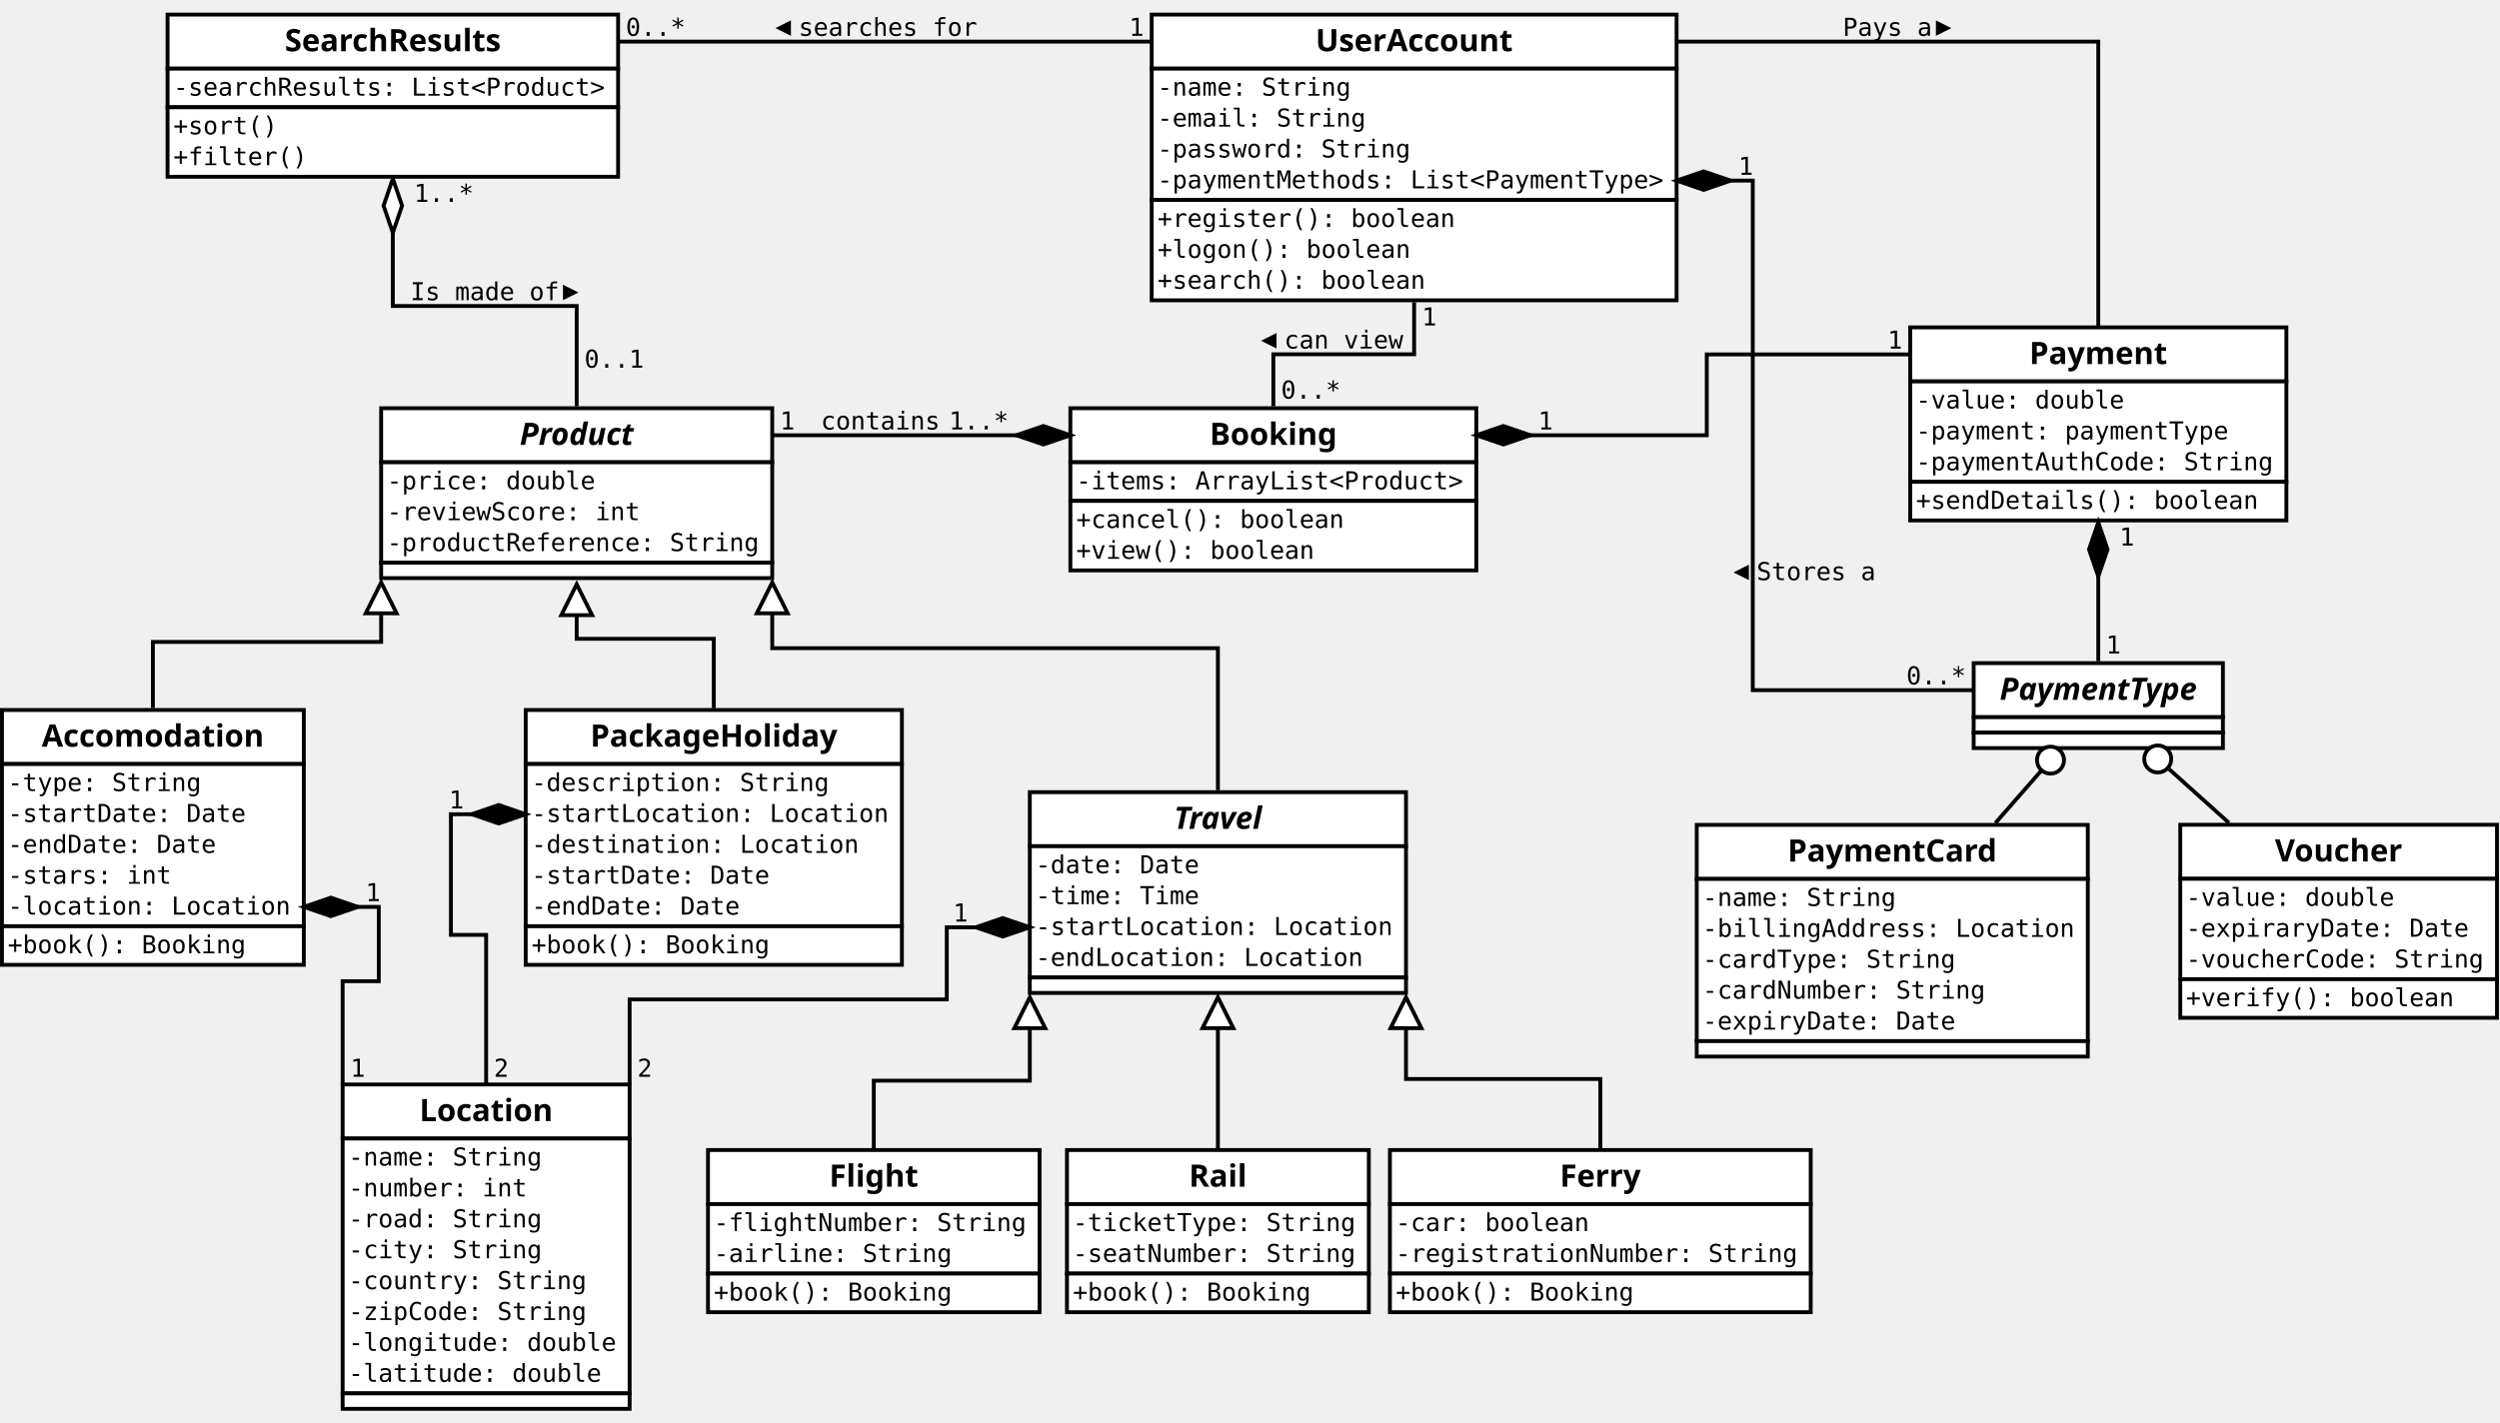
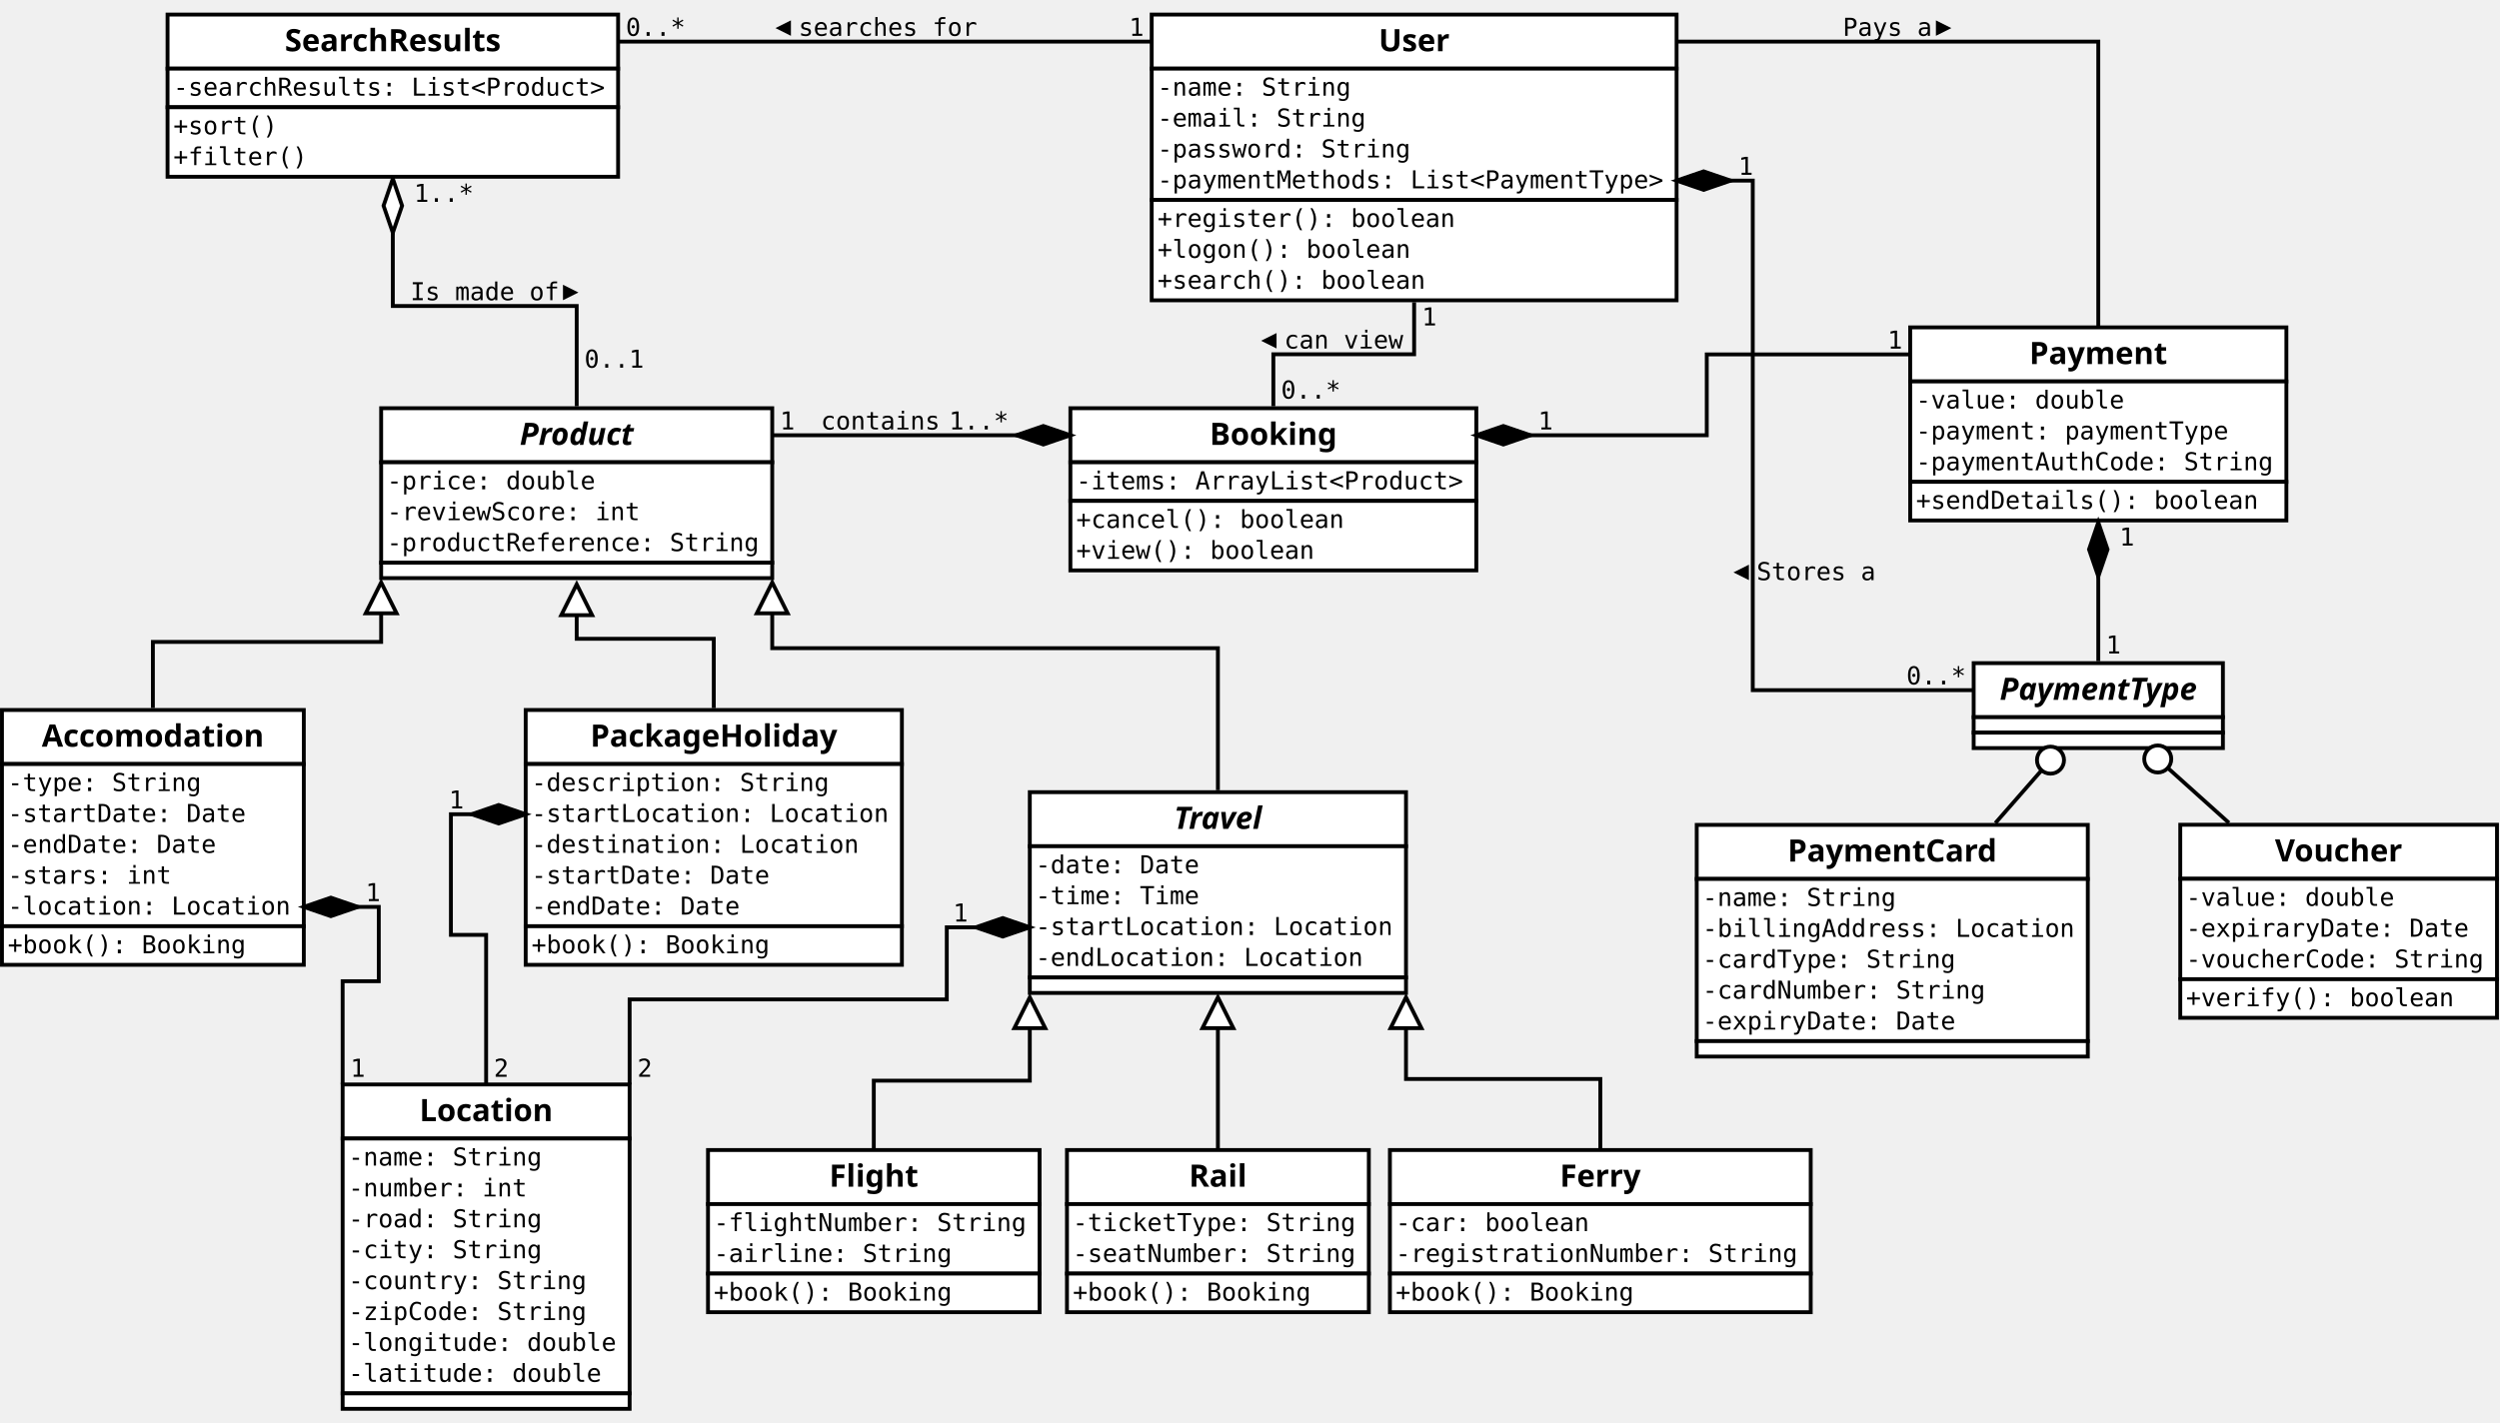
<svg xmlns="http://www.w3.org/2000/svg" width="65cm" height="37cm" viewBox="-302 -547 1294 725">
  <g>
    <rect style="fill: #ffffff" x="231.238" y="-142.479" width="194.8" height="28" />
    <rect style="fill: none; fill-opacity:0; stroke-width: 2; stroke: #000000" x="231.238" y="-142.479" width="194.8" height="28" />
    <text font-size="16" style="fill: #000000;text-anchor:middle;font-family:sans-serif;font-style:italic;font-weight:700" x="328.638" y="-123.479">Travel</text>
    <rect style="fill: #ffffff" x="231.238" y="-114.479" width="194.8" height="68" />
    <rect style="fill: none; fill-opacity:0; stroke-width: 2; stroke: #000000" x="231.238" y="-114.479" width="194.8" height="68" />
    <text font-size="12.8" style="fill: #000000;text-anchor:start;font-family:monospace;font-style:normal;font-weight:normal" x="234.238" y="-100.479">-date: Date</text>
    <text font-size="12.8" style="fill: #000000;text-anchor:start;font-family:monospace;font-style:normal;font-weight:normal" x="234.238" y="-84.479">-time: Time</text>
    <text font-size="12.8" style="fill: #000000;text-anchor:start;font-family:monospace;font-style:normal;font-weight:normal" x="234.238" y="-68.479">-startLocation: Location</text>
    <text font-size="12.8" style="fill: #000000;text-anchor:start;font-family:monospace;font-style:normal;font-weight:normal" x="234.238" y="-52.479">-endLocation: Location</text>
    <rect style="fill: #ffffff" x="231.238" y="-46.479" width="194.8" height="8" />
    <rect style="fill: none; fill-opacity:0; stroke-width: 2; stroke: #000000" x="231.238" y="-46.479" width="194.8" height="8" />
  </g>
  <g>
    <rect style="fill: #ffffff" x="-300.988" y="-185.046" width="156.3" height="28" />
    <rect style="fill: none; fill-opacity:0; stroke-width: 2; stroke: #000000" x="-300.988" y="-185.046" width="156.3" height="28" />
    <text font-size="16" style="fill: #000000;text-anchor:middle;font-family:sans-serif;font-style:normal;font-weight:700" x="-222.838" y="-166.046">Accomodation</text>
    <rect style="fill: #ffffff" x="-300.988" y="-157.046" width="156.3" height="84" />
    <rect style="fill: none; fill-opacity:0; stroke-width: 2; stroke: #000000" x="-300.988" y="-157.046" width="156.3" height="84" />
    <text font-size="12.8" style="fill: #000000;text-anchor:start;font-family:monospace;font-style:normal;font-weight:normal" x="-297.988" y="-143.046">-type: String</text>
    <text font-size="12.8" style="fill: #000000;text-anchor:start;font-family:monospace;font-style:normal;font-weight:normal" x="-297.988" y="-127.046">-startDate: Date</text>
    <text font-size="12.8" style="fill: #000000;text-anchor:start;font-family:monospace;font-style:normal;font-weight:normal" x="-297.988" y="-111.046">-endDate: Date</text>
    <text font-size="12.8" style="fill: #000000;text-anchor:start;font-family:monospace;font-style:normal;font-weight:normal" x="-297.988" y="-95.046">-stars: int</text>
    <text font-size="12.8" style="fill: #000000;text-anchor:start;font-family:monospace;font-style:normal;font-weight:normal" x="-297.988" y="-79.046">-location: Location</text>
    <rect style="fill: #ffffff" x="-300.988" y="-73.046" width="156.3" height="20" />
    <rect style="fill: none; fill-opacity:0; stroke-width: 2; stroke: #000000" x="-300.988" y="-73.046" width="156.3" height="20" />
    <text font-size="12.8" style="fill: #000000;text-anchor:start;font-family:monospace;font-style:normal;font-weight:normal" x="-297.988" y="-59.046">+book(): Booking</text>
  </g>
  <g>
    <rect style="fill: #ffffff" x="-104.638" y="-341.35" width="202.5" height="28" />
    <rect style="fill: none; fill-opacity:0; stroke-width: 2; stroke: #000000" x="-104.638" y="-341.35" width="202.5" height="28" />
    <text font-size="16" style="fill: #000000;text-anchor:middle;font-family:sans-serif;font-style:italic;font-weight:700" x="-3.388" y="-322.35">Product</text>
    <rect style="fill: #ffffff" x="-104.638" y="-313.35" width="202.5" height="52" />
    <rect style="fill: none; fill-opacity:0; stroke-width: 2; stroke: #000000" x="-104.638" y="-313.35" width="202.5" height="52" />
    <text font-size="12.8" style="fill: #000000;text-anchor:start;font-family:monospace;font-style:normal;font-weight:normal" x="-101.638" y="-299.35">-price: double</text>
    <text font-size="12.8" style="fill: #000000;text-anchor:start;font-family:monospace;font-style:normal;font-weight:normal" x="-101.638" y="-283.35">-reviewScore: int</text>
    <text font-size="12.8" style="fill: #000000;text-anchor:start;font-family:monospace;font-style:normal;font-weight:normal" x="-101.638" y="-267.35">-productReference: String</text>
    <rect style="fill: #ffffff" x="-104.638" y="-261.35" width="202.5" height="8" />
    <rect style="fill: none; fill-opacity:0; stroke-width: 2; stroke: #000000" x="-104.638" y="-261.35" width="202.5" height="8" />
  </g>
  <g>
    <rect style="fill: #ffffff" x="-124.58" y="8.925" width="148.6" height="28" />
    <rect style="fill: none; fill-opacity:0; stroke-width: 2; stroke: #000000" x="-124.58" y="8.925" width="148.6" height="28" />
    <text font-size="16" style="fill: #000000;text-anchor:middle;font-family:sans-serif;font-style:normal;font-weight:700" x="-50.28" y="27.925">Location</text>
    <rect style="fill: #ffffff" x="-124.58" y="36.925" width="148.6" height="132" />
    <rect style="fill: none; fill-opacity:0; stroke-width: 2; stroke: #000000" x="-124.58" y="36.925" width="148.6" height="132" />
    <text font-size="12.8" style="fill: #000000;text-anchor:start;font-family:monospace;font-style:normal;font-weight:normal" x="-121.58" y="50.925">-name: String</text>
    <text font-size="12.8" style="fill: #000000;text-anchor:start;font-family:monospace;font-style:normal;font-weight:normal" x="-121.58" y="66.925">-number: int</text>
    <text font-size="12.8" style="fill: #000000;text-anchor:start;font-family:monospace;font-style:normal;font-weight:normal" x="-121.58" y="82.925">-road: String</text>
    <text font-size="12.8" style="fill: #000000;text-anchor:start;font-family:monospace;font-style:normal;font-weight:normal" x="-121.58" y="98.925">-city: String</text>
    <text font-size="12.8" style="fill: #000000;text-anchor:start;font-family:monospace;font-style:normal;font-weight:normal" x="-121.58" y="114.926">-country: String</text>
    <text font-size="12.8" style="fill: #000000;text-anchor:start;font-family:monospace;font-style:normal;font-weight:normal" x="-121.58" y="130.926">-zipCode: String</text>
    <text font-size="12.8" style="fill: #000000;text-anchor:start;font-family:monospace;font-style:normal;font-weight:normal" x="-121.58" y="146.926">-longitude: double</text>
    <text font-size="12.8" style="fill: #000000;text-anchor:start;font-family:monospace;font-style:normal;font-weight:normal" x="-121.58" y="162.926">-latitude: double</text>
    <rect style="fill: #ffffff" x="-124.58" y="168.925" width="148.6" height="8" />
    <rect style="fill: none; fill-opacity:0; stroke-width: 2; stroke: #000000" x="-124.58" y="168.925" width="148.6" height="8" />
  </g>
  <g>
-     <rect style="fill: #ffffff" x="294.349" y="-545.242" width="271.8" height="28" />
-     <rect style="fill: none; fill-opacity:0; stroke-width: 2; stroke: #000000" x="294.349" y="-545.242" width="271.8" height="28" />
-     <text font-size="16" style="fill: #000000;text-anchor:middle;font-family:sans-serif;font-style:normal;font-weight:700" x="430.249" y="-526.242">UserAccount</text>
-     <rect style="fill: #ffffff" x="294.349" y="-517.242" width="271.8" height="68" />
-     <rect style="fill: none; fill-opacity:0; stroke-width: 2; stroke: #000000" x="294.349" y="-517.242" width="271.8" height="68" />
-     <text font-size="12.8" style="fill: #000000;text-anchor:start;font-family:monospace;font-style:normal;font-weight:normal" x="297.349" y="-503.242">-name: String</text>
-     <text font-size="12.8" style="fill: #000000;text-anchor:start;font-family:monospace;font-style:normal;font-weight:normal" x="297.349" y="-487.242">-email: String</text>
-     <text font-size="12.8" style="fill: #000000;text-anchor:start;font-family:monospace;font-style:normal;font-weight:normal" x="297.349" y="-471.242">-password: String</text>
-     <text font-size="12.8" style="fill: #000000;text-anchor:start;font-family:monospace;font-style:normal;font-weight:normal" x="297.349" y="-455.242">-paymentMethods: List&lt;PaymentType&gt;</text>
-     <rect style="fill: #ffffff" x="294.349" y="-449.242" width="271.8" height="52" />
-     <rect style="fill: none; fill-opacity:0; stroke-width: 2; stroke: #000000" x="294.349" y="-449.242" width="271.8" height="52" />
-     <text font-size="12.8" style="fill: #000000;text-anchor:start;font-family:monospace;font-style:normal;font-weight:normal" x="297.349" y="-435.242">+register(): boolean</text>
-     <text font-size="12.8" style="fill: #000000;text-anchor:start;font-family:monospace;font-style:normal;font-weight:normal" x="297.349" y="-419.242">+logon(): boolean</text>
-     <text font-size="12.8" style="fill: #000000;text-anchor:start;font-family:monospace;font-style:normal;font-weight:normal" x="297.349" y="-403.242">+search(): boolean</text>
+     <rect style="fill: #ffffff" x="294.35" y="-545.242" width="271.8" height="28" />
+     <rect style="fill: none; fill-opacity:0; stroke-width: 2; stroke: #000000" x="294.35" y="-545.242" width="271.8" height="28" />
+     <text font-size="16" style="fill: #000000;text-anchor:middle;font-family:sans-serif;font-style:normal;font-weight:700" x="430.25" y="-526.242">User</text>
+     <rect style="fill: #ffffff" x="294.35" y="-517.242" width="271.8" height="68" />
+     <rect style="fill: none; fill-opacity:0; stroke-width: 2; stroke: #000000" x="294.35" y="-517.242" width="271.8" height="68" />
+     <text font-size="12.8" style="fill: #000000;text-anchor:start;font-family:monospace;font-style:normal;font-weight:normal" x="297.35" y="-503.242">-name: String</text>
+     <text font-size="12.8" style="fill: #000000;text-anchor:start;font-family:monospace;font-style:normal;font-weight:normal" x="297.35" y="-487.242">-email: String</text>
+     <text font-size="12.8" style="fill: #000000;text-anchor:start;font-family:monospace;font-style:normal;font-weight:normal" x="297.35" y="-471.242">-password: String</text>
+     <text font-size="12.8" style="fill: #000000;text-anchor:start;font-family:monospace;font-style:normal;font-weight:normal" x="297.35" y="-455.242">-paymentMethods: List&lt;PaymentType&gt;</text>
+     <rect style="fill: #ffffff" x="294.35" y="-449.242" width="271.8" height="52" />
+     <rect style="fill: none; fill-opacity:0; stroke-width: 2; stroke: #000000" x="294.35" y="-449.242" width="271.8" height="52" />
+     <text font-size="12.8" style="fill: #000000;text-anchor:start;font-family:monospace;font-style:normal;font-weight:normal" x="297.35" y="-435.242">+register(): boolean</text>
+     <text font-size="12.8" style="fill: #000000;text-anchor:start;font-family:monospace;font-style:normal;font-weight:normal" x="297.35" y="-419.242">+logon(): boolean</text>
+     <text font-size="12.8" style="fill: #000000;text-anchor:start;font-family:monospace;font-style:normal;font-weight:normal" x="297.35" y="-403.242">+search(): boolean</text>
  </g>
  <g>
    <rect style="fill: #ffffff" x="576.582" y="-125.53" width="202.5" height="28" />
    <rect style="fill: none; fill-opacity:0; stroke-width: 2; stroke: #000000" x="576.582" y="-125.53" width="202.5" height="28" />
    <text font-size="16" style="fill: #000000;text-anchor:middle;font-family:sans-serif;font-style:normal;font-weight:700" x="677.832" y="-106.53">PaymentCard</text>
    <rect style="fill: #ffffff" x="576.582" y="-97.53" width="202.5" height="84" />
    <rect style="fill: none; fill-opacity:0; stroke-width: 2; stroke: #000000" x="576.582" y="-97.53" width="202.5" height="84" />
    <text font-size="12.8" style="fill: #000000;text-anchor:start;font-family:monospace;font-style:normal;font-weight:normal" x="579.582" y="-83.53">-name: String</text>
    <text font-size="12.8" style="fill: #000000;text-anchor:start;font-family:monospace;font-style:normal;font-weight:normal" x="579.582" y="-67.53">-billingAddress: Location</text>
    <text font-size="12.8" style="fill: #000000;text-anchor:start;font-family:monospace;font-style:normal;font-weight:normal" x="579.582" y="-51.53">-cardType: String</text>
    <text font-size="12.8" style="fill: #000000;text-anchor:start;font-family:monospace;font-style:normal;font-weight:normal" x="579.582" y="-35.53">-cardNumber: String</text>
    <text font-size="12.8" style="fill: #000000;text-anchor:start;font-family:monospace;font-style:normal;font-weight:normal" x="579.582" y="-19.53">-expiryDate: Date</text>
    <rect style="fill: #ffffff" x="576.582" y="-13.53" width="202.5" height="8" />
    <rect style="fill: none; fill-opacity:0; stroke-width: 2; stroke: #000000" x="576.582" y="-13.53" width="202.5" height="8" />
  </g>
  <g>
    <rect style="fill: #ffffff" x="687.112" y="-383.222" width="194.8" height="28" />
    <rect style="fill: none; fill-opacity:0; stroke-width: 2; stroke: #000000" x="687.112" y="-383.222" width="194.8" height="28" />
    <text font-size="16" style="fill: #000000;text-anchor:middle;font-family:sans-serif;font-style:normal;font-weight:700" x="784.512" y="-364.222">Payment</text>
    <rect style="fill: #ffffff" x="687.112" y="-355.222" width="194.8" height="52" />
    <rect style="fill: none; fill-opacity:0; stroke-width: 2; stroke: #000000" x="687.112" y="-355.222" width="194.8" height="52" />
    <text font-size="12.8" style="fill: #000000;text-anchor:start;font-family:monospace;font-style:normal;font-weight:normal" x="690.112" y="-341.222">-value: double</text>
    <text font-size="12.8" style="fill: #000000;text-anchor:start;font-family:monospace;font-style:normal;font-weight:normal" x="690.112" y="-325.222">-payment: paymentType</text>
    <text font-size="12.8" style="fill: #000000;text-anchor:start;font-family:monospace;font-style:normal;font-weight:normal" x="690.112" y="-309.222">-paymentAuthCode: String</text>
    <rect style="fill: #ffffff" x="687.112" y="-303.222" width="194.8" height="20" />
    <rect style="fill: none; fill-opacity:0; stroke-width: 2; stroke: #000000" x="687.112" y="-303.222" width="194.8" height="20" />
    <text font-size="12.8" style="fill: #000000;text-anchor:start;font-family:monospace;font-style:normal;font-weight:normal" x="690.112" y="-289.222">+sendDetails(): boolean</text>
  </g>
  <g>
    <polyline style="fill: none; fill-opacity:0; stroke-width: 2; stroke: #000000" points="-98.596,-435.065 -98.596,-394.296 -3.388,-394.296 -3.388,-342.355 " />
    <polygon style="fill: #ffffff" points="-98.596,-460.237 -93.796,-446.237 -98.596,-432.237 -103.396,-446.237 " />
    <polygon style="fill: none; fill-opacity:0; stroke-width: 2; stroke: #000000" points="-98.596,-460.237 -93.796,-446.237 -98.596,-432.237 -103.396,-446.237 " />
    <text font-size="12.8" style="fill: #000000;text-anchor:middle;font-family:monospace;font-style:normal;font-weight:normal" x="-50.992" y="-397.296">Is made of</text>
    <polygon style="fill: #000000" points="-10.492,-397.296 -10.492,-405.296 -2.492,-401.296 " />
    <text font-size="12.8" style="fill: #000000;text-anchor:start;font-family:monospace;font-style:normal;font-weight:normal" x="-87.596" y="-448.237"> 1..*</text>
    <text font-size="12.8" style="fill: #000000;text-anchor:start;font-family:monospace;font-style:normal;font-weight:normal" x="-87.596" y="-432.237" />
    <text font-size="12.8" style="fill: #000000;text-anchor:start;font-family:monospace;font-style:normal;font-weight:normal" x="0.612" y="-362.355"> 0..1</text>
    <text font-size="12.8" style="fill: #000000;text-anchor:start;font-family:monospace;font-style:normal;font-weight:normal" x="0.612" y="-346.355" />
  </g>
  <g>
-     <polyline style="fill: none; fill-opacity:0; stroke-width: 2; stroke: #000000" points="566.149,-531.242 784.512,-531.242 784.512,-383.222 " />
+     <polyline style="fill: none; fill-opacity:0; stroke-width: 2; stroke: #000000" points="566.15,-531.242 784.512,-531.242 784.512,-383.222 " />
    <text font-size="12.8" style="fill: #000000;text-anchor:middle;font-family:monospace;font-style:normal;font-weight:normal" x="675.331" y="-534.242">Pays a</text>
    <polygon style="fill: #000000" points="700.431,-534.242 700.431,-542.242 708.431,-538.242 " />
-     <text font-size="12.8" style="fill: #000000;text-anchor:start;font-family:monospace;font-style:normal;font-weight:normal" x="570.149" y="-534.242" />
+     <text font-size="12.8" style="fill: #000000;text-anchor:start;font-family:monospace;font-style:normal;font-weight:normal" x="570.15" y="-534.242" />
    <text font-size="12.8" style="fill: #000000;text-anchor:start;font-family:monospace;font-style:normal;font-weight:normal" x="788.512" y="-387.222" />
  </g>
  <g>
    <rect style="fill: #ffffff" x="-215.246" y="-545.242" width="233.3" height="28" />
    <rect style="fill: none; fill-opacity:0; stroke-width: 2; stroke: #000000" x="-215.246" y="-545.242" width="233.3" height="28" />
    <text font-size="16" style="fill: #000000;text-anchor:middle;font-family:sans-serif;font-style:normal;font-weight:700" x="-98.596" y="-526.242">SearchResults</text>
    <rect style="fill: #ffffff" x="-215.246" y="-517.242" width="233.3" height="20" />
    <rect style="fill: none; fill-opacity:0; stroke-width: 2; stroke: #000000" x="-215.246" y="-517.242" width="233.3" height="20" />
    <text font-size="12.8" style="fill: #000000;text-anchor:start;font-family:monospace;font-style:normal;font-weight:normal" x="-212.246" y="-503.242">-searchResults: List&lt;Product&gt;</text>
    <rect style="fill: #ffffff" x="-215.246" y="-497.242" width="233.3" height="36" />
    <rect style="fill: none; fill-opacity:0; stroke-width: 2; stroke: #000000" x="-215.246" y="-497.242" width="233.3" height="36" />
    <text font-size="12.8" style="fill: #000000;text-anchor:start;font-family:monospace;font-style:normal;font-weight:normal" x="-212.246" y="-483.242">+sort()</text>
    <text font-size="12.8" style="fill: #000000;text-anchor:start;font-family:monospace;font-style:normal;font-weight:normal" x="-212.246" y="-467.242">+filter()</text>
  </g>
  <g>
    <rect style="fill: #ffffff" x="252.252" y="-341.35" width="210.2" height="28" />
    <rect style="fill: none; fill-opacity:0; stroke-width: 2; stroke: #000000" x="252.252" y="-341.35" width="210.2" height="28" />
    <text font-size="16" style="fill: #000000;text-anchor:middle;font-family:sans-serif;font-style:normal;font-weight:700" x="357.352" y="-322.35">Booking</text>
    <rect style="fill: #ffffff" x="252.252" y="-313.35" width="210.2" height="20" />
    <rect style="fill: none; fill-opacity:0; stroke-width: 2; stroke: #000000" x="252.252" y="-313.35" width="210.2" height="20" />
    <text font-size="12.8" style="fill: #000000;text-anchor:start;font-family:monospace;font-style:normal;font-weight:normal" x="255.252" y="-299.35">-items: ArrayList&lt;Product&gt;</text>
    <rect style="fill: #ffffff" x="252.252" y="-293.35" width="210.2" height="36" />
    <rect style="fill: none; fill-opacity:0; stroke-width: 2; stroke: #000000" x="252.252" y="-293.35" width="210.2" height="36" />
    <text font-size="12.8" style="fill: #000000;text-anchor:start;font-family:monospace;font-style:normal;font-weight:normal" x="255.252" y="-279.35">+cancel(): boolean</text>
    <text font-size="12.8" style="fill: #000000;text-anchor:start;font-family:monospace;font-style:normal;font-weight:normal" x="255.252" y="-263.35">+view(): boolean</text>
  </g>
  <g>
-     <polyline style="fill: none; fill-opacity:0; stroke-width: 2; stroke: #000000" points="430.249,-396.233 430.249,-369.294 357.352,-369.294 357.352,-342.355 " />
+     <polyline style="fill: none; fill-opacity:0; stroke-width: 2; stroke: #000000" points="430.25,-396.233 430.25,-369.294 357.352,-369.294 357.352,-342.355 " />
    <text font-size="12.8" style="fill: #000000;text-anchor:middle;font-family:monospace;font-style:normal;font-weight:normal" x="393.801" y="-372.294">can view</text>
    <polygon style="fill: #000000" points="359.001,-372.294 359.001,-380.294 351.001,-376.294 " />
-     <text font-size="12.8" style="fill: #000000;text-anchor:start;font-family:monospace;font-style:normal;font-weight:normal" x="434.249" y="-384.233">1</text>
+     <text font-size="12.8" style="fill: #000000;text-anchor:start;font-family:monospace;font-style:normal;font-weight:normal" x="434.25" y="-384.233">1</text>
    <text font-size="12.8" style="fill: #000000;text-anchor:start;font-family:monospace;font-style:normal;font-weight:normal" x="361.352" y="-346.355">0..*</text>
  </g>
  <g>
    <rect style="fill: #ffffff" x="826.962" y="-125.603" width="164" height="28" />
    <rect style="fill: none; fill-opacity:0; stroke-width: 2; stroke: #000000" x="826.962" y="-125.603" width="164" height="28" />
    <text font-size="16" style="fill: #000000;text-anchor:middle;font-family:sans-serif;font-style:normal;font-weight:700" x="908.962" y="-106.603">Voucher</text>
    <rect style="fill: #ffffff" x="826.962" y="-97.603" width="164" height="52" />
    <rect style="fill: none; fill-opacity:0; stroke-width: 2; stroke: #000000" x="826.962" y="-97.603" width="164" height="52" />
    <text font-size="12.8" style="fill: #000000;text-anchor:start;font-family:monospace;font-style:normal;font-weight:normal" x="829.962" y="-83.603">-value: double</text>
    <text font-size="12.8" style="fill: #000000;text-anchor:start;font-family:monospace;font-style:normal;font-weight:normal" x="829.962" y="-67.603">-expiraryDate: Date</text>
    <text font-size="12.8" style="fill: #000000;text-anchor:start;font-family:monospace;font-style:normal;font-weight:normal" x="829.962" y="-51.603">-voucherCode: String</text>
    <rect style="fill: #ffffff" x="826.962" y="-45.603" width="164" height="20" />
    <rect style="fill: none; fill-opacity:0; stroke-width: 2; stroke: #000000" x="826.962" y="-45.603" width="164" height="20" />
    <text font-size="12.8" style="fill: #000000;text-anchor:start;font-family:monospace;font-style:normal;font-weight:normal" x="829.962" y="-31.603">+verify(): boolean</text>
  </g>
  <g>
    <rect style="fill: #ffffff" x="719.986" y="-209.314" width="129.05" height="28" />
    <rect style="fill: none; fill-opacity:0; stroke-width: 2; stroke: #000000" x="719.986" y="-209.314" width="129.05" height="28" />
    <text font-size="16" style="fill: #000000;text-anchor:middle;font-family:sans-serif;font-style:italic;font-weight:700" x="784.511" y="-190.314">PaymentType</text>
    <rect style="fill: #ffffff" x="719.986" y="-181.314" width="129.05" height="8" />
    <rect style="fill: none; fill-opacity:0; stroke-width: 2; stroke: #000000" x="719.986" y="-181.314" width="129.05" height="8" />
    <rect style="fill: #ffffff" x="719.986" y="-173.314" width="129.05" height="8" />
    <rect style="fill: none; fill-opacity:0; stroke-width: 2; stroke: #000000" x="719.986" y="-173.314" width="129.05" height="8" />
  </g>
  <g>
    <line style="fill: none; fill-opacity:0; stroke-width: 2; stroke: #000000" x1="852.175" y1="-126.577" x2="810.094" y2="-164.35" />
    <ellipse style="fill: #ffffff" cx="815.303" cy="-159.674" rx="7" ry="7" />
    <ellipse style="fill: none; fill-opacity:0; stroke-width: 2; stroke: #000000" cx="815.303" cy="-159.674" rx="7" ry="7" />
    <text font-size="12.8" style="fill: #000000;text-anchor:start;font-family:monospace;font-style:normal;font-weight:normal" x="804.094" y="-164.349" />
  </g>
  <g>
    <line style="fill: none; fill-opacity:0; stroke-width: 2; stroke: #000000" x1="731.224" y1="-126.481" x2="764.378" y2="-164.331" />
    <ellipse style="fill: #ffffff" cx="759.766" cy="-159.065" rx="7" ry="7" />
    <ellipse style="fill: none; fill-opacity:0; stroke-width: 2; stroke: #000000" cx="759.766" cy="-159.065" rx="7" ry="7" />
    <text font-size="12.8" style="fill: #000000;text-anchor:start;font-family:monospace;font-style:normal;font-weight:normal" x="760.354" y="-164.33" />
  </g>
  <g>
    <rect style="fill: #ffffff" x="-29.797" y="-185.046" width="194.8" height="28" />
    <rect style="fill: none; fill-opacity:0; stroke-width: 2; stroke: #000000" x="-29.797" y="-185.046" width="194.8" height="28" />
    <text font-size="16" style="fill: #000000;text-anchor:middle;font-family:sans-serif;font-style:normal;font-weight:700" x="67.603" y="-166.046">PackageHoliday</text>
    <rect style="fill: #ffffff" x="-29.797" y="-157.046" width="194.8" height="84" />
    <rect style="fill: none; fill-opacity:0; stroke-width: 2; stroke: #000000" x="-29.797" y="-157.046" width="194.8" height="84" />
    <text font-size="12.8" style="fill: #000000;text-anchor:start;font-family:monospace;font-style:normal;font-weight:normal" x="-26.797" y="-143.046">-description: String</text>
    <text font-size="12.8" style="fill: #000000;text-anchor:start;font-family:monospace;font-style:normal;font-weight:normal" x="-26.797" y="-127.046">-startLocation: Location</text>
    <text font-size="12.8" style="fill: #000000;text-anchor:start;font-family:monospace;font-style:normal;font-weight:normal" x="-26.797" y="-111.046">-destination: Location</text>
    <text font-size="12.8" style="fill: #000000;text-anchor:start;font-family:monospace;font-style:normal;font-weight:normal" x="-26.797" y="-95.046">-startDate: Date</text>
    <text font-size="12.8" style="fill: #000000;text-anchor:start;font-family:monospace;font-style:normal;font-weight:normal" x="-26.797" y="-79.046">-endDate: Date</text>
    <rect style="fill: #ffffff" x="-29.797" y="-73.046" width="194.8" height="20" />
    <rect style="fill: none; fill-opacity:0; stroke-width: 2; stroke: #000000" x="-29.797" y="-73.046" width="194.8" height="20" />
    <text font-size="12.8" style="fill: #000000;text-anchor:start;font-family:monospace;font-style:normal;font-weight:normal" x="-26.797" y="-59.046">+book(): Booking</text>
  </g>
  <g>
-     <polyline style="fill: none; fill-opacity:0; stroke-width: 2; stroke: #000000" points="294.349,-531.242 157.74,-531.242 157.74,-531.242 18.054,-531.242 " />
+     <polyline style="fill: none; fill-opacity:0; stroke-width: 2; stroke: #000000" points="294.35,-531.242 157.74,-531.242 157.74,-531.242 18.054,-531.242 " />
    <text font-size="12.8" style="fill: #000000;text-anchor:middle;font-family:monospace;font-style:normal;font-weight:normal" x="157.74" y="-534.242">searches for</text>
    <polygon style="fill: #000000" points="107.54,-534.242 107.54,-542.242 99.54,-538.242 " />
-     <text font-size="12.8" style="fill: #000000;text-anchor:end;font-family:monospace;font-style:normal;font-weight:normal" x="290.349" y="-534.242">1</text>
+     <text font-size="12.8" style="fill: #000000;text-anchor:end;font-family:monospace;font-style:normal;font-weight:normal" x="290.35" y="-534.242">1</text>
    <text font-size="12.8" style="fill: #000000;text-anchor:start;font-family:monospace;font-style:normal;font-weight:normal" x="22.054" y="-534.242">0..*</text>
  </g>
  <g>
    <polyline style="fill: none; fill-opacity:0; stroke-width: 2; stroke: #000000" points="206.066,-72.479 188.248,-72.479 188.248,-35.129 24.02,-35.129 24.02,8.925 " />
    <polygon style="fill: #000000" points="231.238,-72.479 217.238,-67.679 203.238,-72.479 217.238,-77.279 " />
    <polygon style="fill: none; fill-opacity:0; stroke-width: 2; stroke: #000000" points="231.238,-72.479 217.238,-67.679 203.238,-72.479 217.238,-77.279 " />
    <text font-size="12.8" style="fill: #000000;text-anchor:middle;font-family:monospace;font-style:normal;font-weight:normal" x="106.134" y="-38.129" />
    <text font-size="12.8" style="fill: #000000;text-anchor:end;font-family:monospace;font-style:normal;font-weight:normal" x="199.238" y="-75.479">1</text>
    <text font-size="12.8" style="fill: #000000;text-anchor:start;font-family:monospace;font-style:normal;font-weight:normal" x="28.02" y="4.926">2</text>
  </g>
  <g>
    <polyline style="fill: none; fill-opacity:0; stroke-width: 2; stroke: #000000" points="-54.968,-131.046 -68.514,-131.046 -68.514,-68.56 -50.28,-68.56 -50.28,8.925 " />
    <polygon style="fill: #000000" points="-29.797,-131.046 -43.797,-126.246 -57.797,-131.046 -43.797,-135.846 " />
    <polygon style="fill: none; fill-opacity:0; stroke-width: 2; stroke: #000000" points="-29.797,-131.046 -43.797,-126.246 -57.797,-131.046 -43.797,-135.846 " />
    <text font-size="12.8" style="fill: #000000;text-anchor:middle;font-family:monospace;font-style:normal;font-weight:normal" x="-59.397" y="-71.56" />
    <text font-size="12.8" style="fill: #000000;text-anchor:end;font-family:monospace;font-style:normal;font-weight:normal" x="-61.797" y="-134.046">1</text>
    <text font-size="12.8" style="fill: #000000;text-anchor:start;font-family:monospace;font-style:normal;font-weight:normal" x="-46.28" y="4.926">2</text>
  </g>
  <g>
    <polyline style="fill: none; fill-opacity:0; stroke-width: 2; stroke: #000000" points="-119.516,-83.046 -105.869,-83.046 -105.869,-44.56 -124.58,-44.56 -124.58,8.925 " />
    <polygon style="fill: #000000" points="-144.688,-83.046 -130.688,-87.846 -116.688,-83.046 -130.688,-78.246 " />
    <polygon style="fill: none; fill-opacity:0; stroke-width: 2; stroke: #000000" points="-144.688,-83.046 -130.688,-87.846 -116.688,-83.046 -130.688,-78.246 " />
    <text font-size="12.8" style="fill: #000000;text-anchor:middle;font-family:monospace;font-style:normal;font-weight:normal" x="-115.224" y="-47.56" />
    <text font-size="12.8" style="fill: #000000;text-anchor:start;font-family:monospace;font-style:normal;font-weight:normal" x="-112.688" y="-86.046">1</text>
    <text font-size="12.8" style="fill: #000000;text-anchor:start;font-family:monospace;font-style:normal;font-weight:normal" x="-120.58" y="4.926">1</text>
  </g>
  <g>
-     <polyline style="fill: none; fill-opacity:0; stroke-width: 2; stroke: #000000" points="784.511,-210.32 784.511,-253.268 784.512,-253.268 784.512,-257.044 " />
+     <polyline style="fill: none; fill-opacity:0; stroke-width: 2; stroke: #000000" points="784.511,-210.32 784.511,-239.268 784.512,-239.268 784.512,-257.044 " />
    <polygon style="fill: #000000" points="784.512,-282.216 789.312,-268.216 784.512,-254.216 779.712,-268.216 " />
    <polygon style="fill: none; fill-opacity:0; stroke-width: 2; stroke: #000000" points="784.512,-282.216 789.312,-268.216 784.512,-254.216 779.712,-268.216 " />
-     <text font-size="12.8" style="fill: #000000;text-anchor:middle;font-family:monospace;font-style:normal;font-weight:normal" x="784.511" y="-256.268" />
+     <text font-size="12.8" style="fill: #000000;text-anchor:middle;font-family:monospace;font-style:normal;font-weight:normal" x="784.511" y="-242.268" />
    <text font-size="12.8" style="fill: #000000;text-anchor:start;font-family:monospace;font-style:normal;font-weight:normal" x="788.511" y="-214.32">1</text>
    <text font-size="12.8" style="fill: #000000;text-anchor:start;font-family:monospace;font-style:normal;font-weight:normal" x="795.512" y="-270.216">1</text>
  </g>
  <g>
    <polyline style="fill: none; fill-opacity:0; stroke-width: 2; stroke: #000000" points="-3.388,-234.143 -3.388,-221.92 67.603,-221.92 67.603,-186.004 " />
    <polygon style="fill: #ffffff" points="4.612,-234.143 -3.388,-250.143 -11.388,-234.143 " />
    <polygon style="fill: none; fill-opacity:0; stroke-width: 2; stroke: #000000" points="4.612,-234.143 -3.388,-250.143 -11.388,-234.143 " />
  </g>
  <g>
-     <polyline style="fill: none; fill-opacity:0; stroke-width: 2; stroke: #000000" points="97.862,-235.114 97.862,-217.06 328.638,-217.06 328.638,-143.487 " />
+     <polyline style="fill: none; fill-opacity:0; stroke-width: 2; stroke: #000000" points="97.862,-235.114 97.862,-217.06 328.638,-217.06 328.638,-143.486 " />
    <polygon style="fill: #ffffff" points="105.862,-235.114 97.862,-251.114 89.862,-235.114 " />
    <polygon style="fill: none; fill-opacity:0; stroke-width: 2; stroke: #000000" points="105.862,-235.114 97.862,-251.114 89.862,-235.114 " />
  </g>
  <g>
    <polyline style="fill: none; fill-opacity:0; stroke-width: 2; stroke: #000000" points="-104.638,-235.114 -104.638,-220.3 -222.838,-220.3 -222.838,-186.05 " />
    <polygon style="fill: #ffffff" points="-96.638,-235.114 -104.638,-251.114 -112.638,-235.114 " />
    <polygon style="fill: none; fill-opacity:0; stroke-width: 2; stroke: #000000" points="-96.638,-235.114 -104.638,-251.114 -112.638,-235.114 " />
  </g>
  <g>
-     <polyline style="fill: none; fill-opacity:0; stroke-width: 2; stroke: #000000" points="97.862,-327.35 153.873,-327.35 153.873,-327.35 227.081,-327.35 " />
+     <polyline style="fill: none; fill-opacity:0; stroke-width: 2; stroke: #000000" points="97.862,-327.35 153.873,-327.35 153.873,-327.35 227.08,-327.35 " />
    <polygon style="fill: #000000" points="252.252,-327.35 238.252,-322.55 224.252,-327.35 238.252,-332.15 " />
    <polygon style="fill: none; fill-opacity:0; stroke-width: 2; stroke: #000000" points="252.252,-327.35 238.252,-322.55 224.252,-327.35 238.252,-332.15 " />
    <text font-size="12.8" style="fill: #000000;text-anchor:middle;font-family:monospace;font-style:normal;font-weight:normal" x="153.873" y="-330.35">contains</text>
    <text font-size="12.8" style="fill: #000000;text-anchor:start;font-family:monospace;font-style:normal;font-weight:normal" x="101.862" y="-330.35">1</text>
    <text font-size="12.8" style="fill: #000000;text-anchor:end;font-family:monospace;font-style:normal;font-weight:normal" x="220.252" y="-330.35">1..*</text>
  </g>
  <g>
    <rect style="fill: #ffffff" x="64.606" y="42.879" width="171.7" height="28" />
    <rect style="fill: none; fill-opacity:0; stroke-width: 2; stroke: #000000" x="64.606" y="42.879" width="171.7" height="28" />
    <text font-size="16" style="fill: #000000;text-anchor:middle;font-family:sans-serif;font-style:normal;font-weight:700" x="150.456" y="61.879">Flight</text>
    <rect style="fill: #ffffff" x="64.606" y="70.879" width="171.7" height="36" />
    <rect style="fill: none; fill-opacity:0; stroke-width: 2; stroke: #000000" x="64.606" y="70.879" width="171.7" height="36" />
    <text font-size="12.8" style="fill: #000000;text-anchor:start;font-family:monospace;font-style:normal;font-weight:normal" x="67.606" y="84.879">-flightNumber: String</text>
    <text font-size="12.8" style="fill: #000000;text-anchor:start;font-family:monospace;font-style:normal;font-weight:normal" x="67.606" y="100.879">-airline: String</text>
    <rect style="fill: #ffffff" x="64.606" y="106.879" width="171.7" height="20" />
    <rect style="fill: none; fill-opacity:0; stroke-width: 2; stroke: #000000" x="64.606" y="106.879" width="171.7" height="20" />
    <text font-size="12.8" style="fill: #000000;text-anchor:start;font-family:monospace;font-style:normal;font-weight:normal" x="67.606" y="120.879">+book(): Booking</text>
  </g>
  <g>
    <rect style="fill: #ffffff" x="417.706" y="42.879" width="217.9" height="28" />
    <rect style="fill: none; fill-opacity:0; stroke-width: 2; stroke: #000000" x="417.706" y="42.879" width="217.9" height="28" />
    <text font-size="16" style="fill: #000000;text-anchor:middle;font-family:sans-serif;font-style:normal;font-weight:700" x="526.656" y="61.879">Ferry</text>
    <rect style="fill: #ffffff" x="417.706" y="70.879" width="217.9" height="36" />
    <rect style="fill: none; fill-opacity:0; stroke-width: 2; stroke: #000000" x="417.706" y="70.879" width="217.9" height="36" />
    <text font-size="12.8" style="fill: #000000;text-anchor:start;font-family:monospace;font-style:normal;font-weight:normal" x="420.706" y="84.879">-car: boolean</text>
    <text font-size="12.8" style="fill: #000000;text-anchor:start;font-family:monospace;font-style:normal;font-weight:normal" x="420.706" y="100.879">-registrationNumber: String</text>
    <rect style="fill: #ffffff" x="417.706" y="106.879" width="217.9" height="20" />
    <rect style="fill: none; fill-opacity:0; stroke-width: 2; stroke: #000000" x="417.706" y="106.879" width="217.9" height="20" />
    <text font-size="12.8" style="fill: #000000;text-anchor:start;font-family:monospace;font-style:normal;font-weight:normal" x="420.706" y="120.879">+book(): Booking</text>
  </g>
  <g>
    <rect style="fill: #ffffff" x="250.488" y="42.879" width="156.3" height="28" />
    <rect style="fill: none; fill-opacity:0; stroke-width: 2; stroke: #000000" x="250.488" y="42.879" width="156.3" height="28" />
    <text font-size="16" style="fill: #000000;text-anchor:middle;font-family:sans-serif;font-style:normal;font-weight:700" x="328.638" y="61.879">Rail</text>
    <rect style="fill: #ffffff" x="250.488" y="70.879" width="156.3" height="36" />
    <rect style="fill: none; fill-opacity:0; stroke-width: 2; stroke: #000000" x="250.488" y="70.879" width="156.3" height="36" />
    <text font-size="12.8" style="fill: #000000;text-anchor:start;font-family:monospace;font-style:normal;font-weight:normal" x="253.488" y="84.879">-ticketType: String</text>
    <text font-size="12.8" style="fill: #000000;text-anchor:start;font-family:monospace;font-style:normal;font-weight:normal" x="253.488" y="100.879">-seatNumber: String</text>
    <rect style="fill: #ffffff" x="250.488" y="106.879" width="156.3" height="20" />
    <rect style="fill: none; fill-opacity:0; stroke-width: 2; stroke: #000000" x="250.488" y="106.879" width="156.3" height="20" />
    <text font-size="12.8" style="fill: #000000;text-anchor:start;font-family:monospace;font-style:normal;font-weight:normal" x="253.488" y="120.879">+book(): Booking</text>
  </g>
  <g>
    <polyline style="fill: none; fill-opacity:0; stroke-width: 2; stroke: #000000" points="328.638,-20.243 328.638,-21.479 328.638,41.879 328.638,42.879 " />
    <polygon style="fill: #ffffff" points="336.638,-20.243 328.638,-36.243 320.638,-20.243 " />
    <polygon style="fill: none; fill-opacity:0; stroke-width: 2; stroke: #000000" points="336.638,-20.243 328.638,-36.243 320.638,-20.243 " />
  </g>
  <g>
    <polyline style="fill: none; fill-opacity:0; stroke-width: 2; stroke: #000000" points="426.038,-20.243 426.038,6.087 526.656,6.087 526.656,42.879 " />
    <polygon style="fill: #ffffff" points="434.038,-20.243 426.038,-36.243 418.038,-20.243 " />
    <polygon style="fill: none; fill-opacity:0; stroke-width: 2; stroke: #000000" points="434.038,-20.243 426.038,-36.243 418.038,-20.243 " />
  </g>
  <g>
    <polyline style="fill: none; fill-opacity:0; stroke-width: 2; stroke: #000000" points="231.238,-20.243 231.238,6.956 150.456,6.956 150.456,42.879 " />
    <polygon style="fill: #ffffff" points="239.238,-20.243 231.238,-36.243 223.238,-20.243 " />
    <polygon style="fill: none; fill-opacity:0; stroke-width: 2; stroke: #000000" points="239.238,-20.243 231.238,-36.243 223.238,-20.243 " />
  </g>
  <g>
-     <polyline style="fill: none; fill-opacity:0; stroke-width: 2; stroke: #000000" points="719.986,-195.314 605.597,-195.314 605.597,-249.311 605.597,-249.311 605.597,-459.242 591.321,-459.242 " />
-     <polygon style="fill: #000000" points="566.149,-459.242 580.149,-464.042 594.149,-459.242 580.149,-454.442 " />
-     <polygon style="fill: none; fill-opacity:0; stroke-width: 2; stroke: #000000" points="566.149,-459.242 580.149,-464.042 594.149,-459.242 580.149,-454.442 " />
-     <text font-size="12.8" style="fill: #000000;text-anchor:start;font-family:monospace;font-style:normal;font-weight:normal" x="607.597" y="-252.311">Stores a</text>
-     <polygon style="fill: #000000" points="603.597,-252.311 603.597,-260.311 595.597,-256.311 " />
+     <polyline style="fill: none; fill-opacity:0; stroke-width: 2; stroke: #000000" points="719.986,-195.314 605.598,-195.314 605.598,-249.31 605.598,-249.31 605.598,-459.242 591.322,-459.242 " />
+     <polygon style="fill: #000000" points="566.15,-459.242 580.15,-464.042 594.15,-459.242 580.15,-454.442 " />
+     <polygon style="fill: none; fill-opacity:0; stroke-width: 2; stroke: #000000" points="566.15,-459.242 580.15,-464.042 594.15,-459.242 580.15,-454.442 " />
+     <text font-size="12.8" style="fill: #000000;text-anchor:start;font-family:monospace;font-style:normal;font-weight:normal" x="607.598" y="-252.31">Stores a</text>
+     <polygon style="fill: #000000" points="603.598,-252.31 603.598,-260.31 595.598,-256.31 " />
    <text font-size="12.8" style="fill: #000000;text-anchor:end;font-family:monospace;font-style:normal;font-weight:normal" x="715.986" y="-198.314">0..*</text>
-     <text font-size="12.8" style="fill: #000000;text-anchor:start;font-family:monospace;font-style:normal;font-weight:normal" x="598.149" y="-462.242">1</text>
+     <text font-size="12.8" style="fill: #000000;text-anchor:start;font-family:monospace;font-style:normal;font-weight:normal" x="598.15" y="-462.242">1</text>
  </g>
  <g>
    <polyline style="fill: none; fill-opacity:0; stroke-width: 2; stroke: #000000" points="687.112,-369.222 581.782,-369.222 581.782,-327.35 487.624,-327.35 " />
    <polygon style="fill: #000000" points="462.452,-327.35 476.452,-332.15 490.452,-327.35 476.452,-322.55 " />
    <polygon style="fill: none; fill-opacity:0; stroke-width: 2; stroke: #000000" points="462.452,-327.35 476.452,-332.15 490.452,-327.35 476.452,-322.55 " />
    <text font-size="12.8" style="fill: #000000;text-anchor:start;font-family:monospace;font-style:normal;font-weight:normal" x="583.782" y="-351.286" />
    <text font-size="12.8" style="fill: #000000;text-anchor:end;font-family:monospace;font-style:normal;font-weight:normal" x="683.112" y="-372.222">1</text>
    <text font-size="12.8" style="fill: #000000;text-anchor:start;font-family:monospace;font-style:normal;font-weight:normal" x="494.452" y="-330.35">1</text>
  </g>
</svg>
